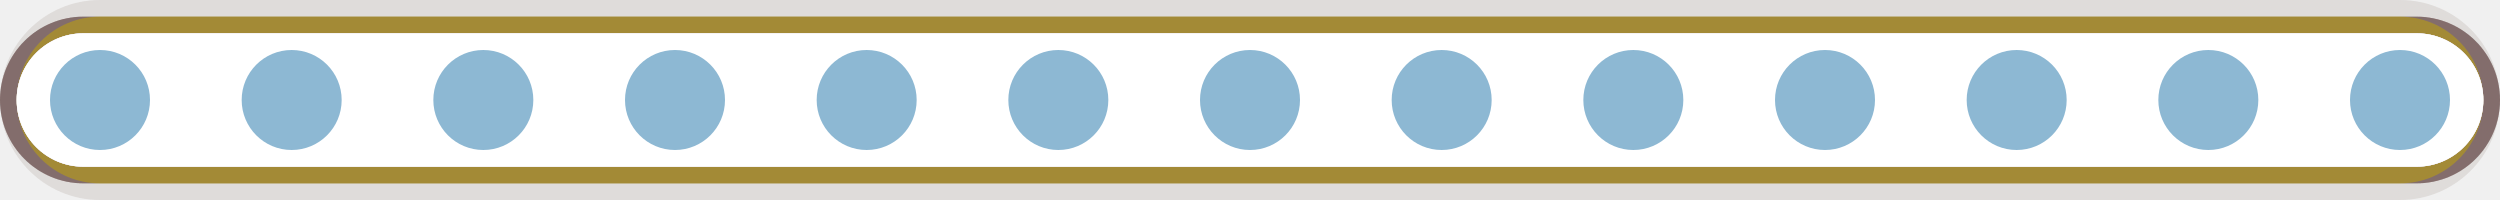
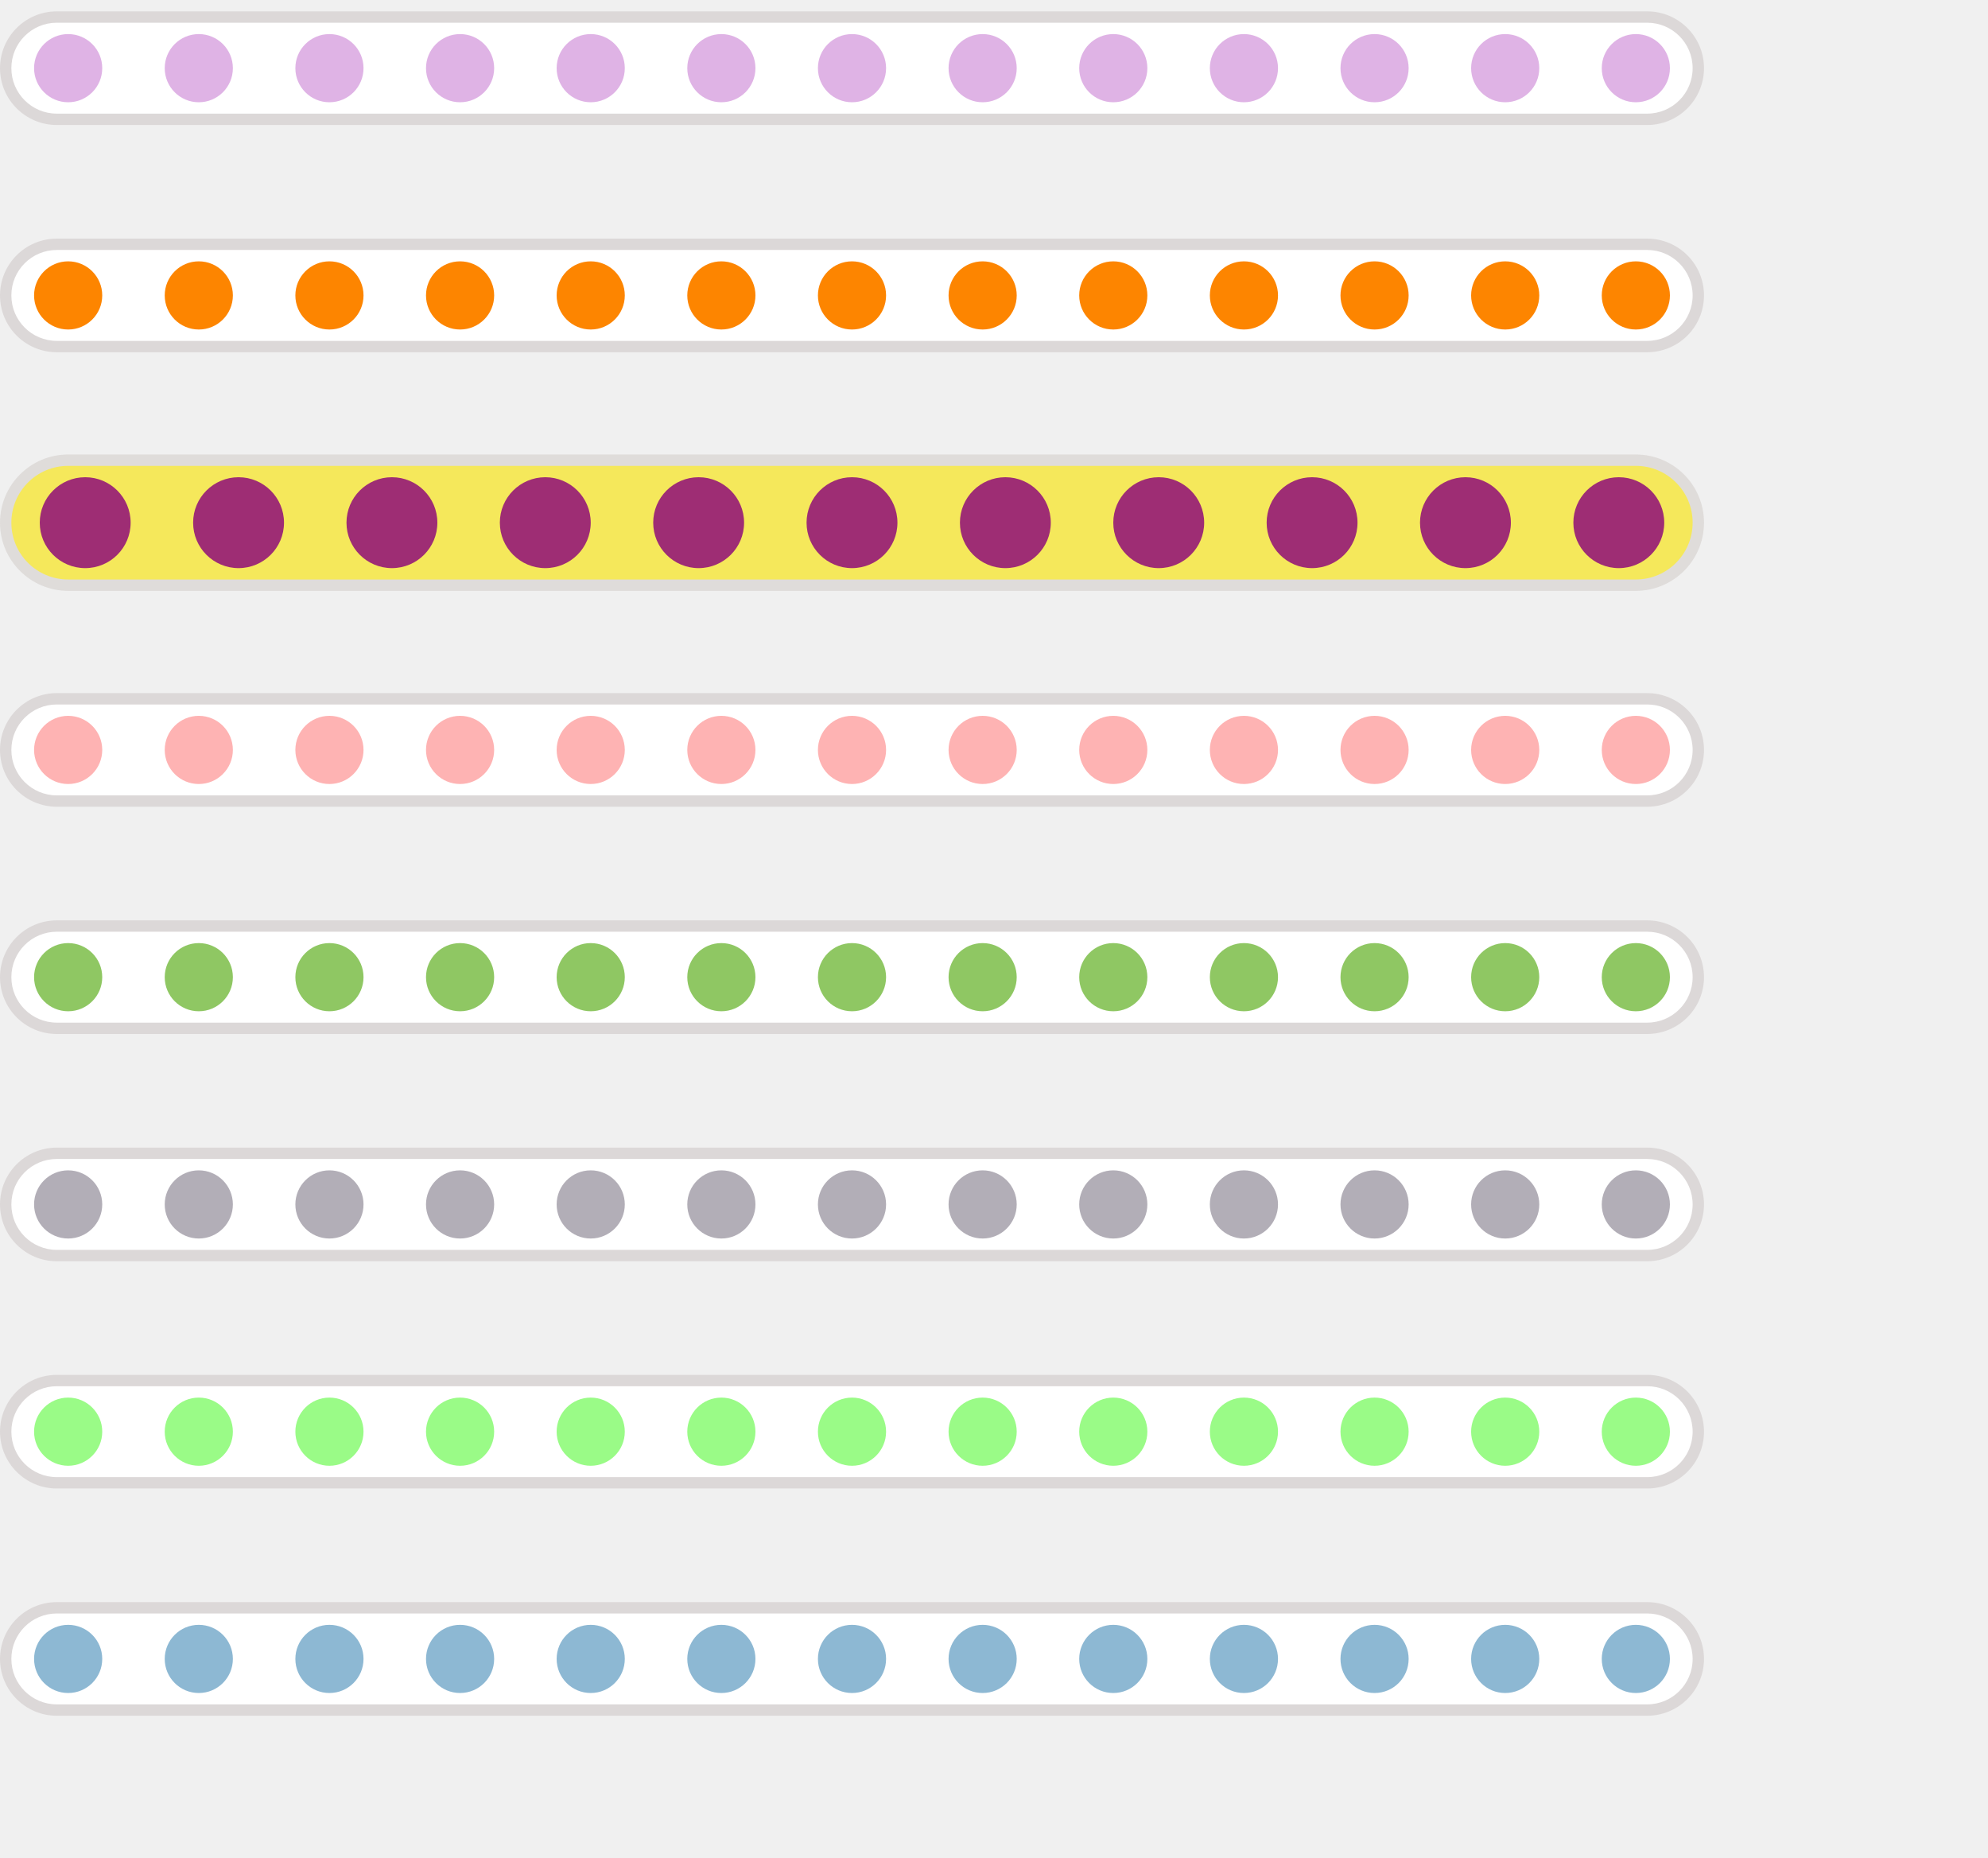
- <svg xmlns="http://www.w3.org/2000/svg">
+ <svg xmlns="http://www.w3.org/2000/svg" viewBox="0 0 350 327">
  <g id="access_CustomersColor">
    <path fill-rule="evenodd" clip-rule="evenodd" d="M0 12C0 17.523 4.477 22 10 22H290C295.523 22 300 17.523 300 12C300 6.477 295.523 2 290 2H10C4.477 2 0 6.477 0 12Z" fill="#300000" fill-opacity="0.1" />
    <path fill-rule="evenodd" clip-rule="evenodd" d="M2 12C2 16.418 5.582 20 10 20H290C294.418 20 298 16.418 298 12C298 7.582 294.418 4 290 4H10C5.582 4 2 7.582 2 12Z" fill="white" />
    <circle cx="12" cy="12" r="6" fill="#DFB3E5" />
    <circle cx="35" cy="12" r="6" fill="#DFB3E5" />
    <circle cx="58" cy="12" r="6" fill="#DFB3E5" />
    <circle cx="81" cy="12" r="6" fill="#DFB3E5" />
    <circle cx="104" cy="12" r="6" fill="#DFB3E5" />
    <circle cx="127" cy="12" r="6" fill="#DFB3E5" />
    <circle cx="150" cy="12" r="6" fill="#DFB3E5" />
    <circle cx="173" cy="12" r="6" fill="#DFB3E5" />
    <circle cx="196" cy="12" r="6" fill="#DFB3E5" />
    <circle cx="219" cy="12" r="6" fill="#DFB3E5" />
    <circle cx="242" cy="12" r="6" fill="#DFB3E5" />
    <circle cx="265" cy="12" r="6" fill="#DFB3E5" />
    <circle cx="288" cy="12" r="6" fill="#DFB3E5" />
  </g>
-   <g id="access_EmergencyColor">
+   <g id="access_EmergencyColor" transform="translate(0 40)">
    <path fill-rule="evenodd" clip-rule="evenodd" d="M0 12C0 17.523 4.477 22 10 22H290C295.523 22 300 17.523 300 12C300 6.477 295.523 2 290 2H10C4.477 2 0 6.477 0 12Z" fill="#300000" fill-opacity="0.1" />
    <path fill-rule="evenodd" clip-rule="evenodd" d="M2 12C2 16.418 5.582 20 10 20H290C294.418 20 298 16.418 298 12C298 7.582 294.418 4 290 4H10C5.582 4 2 7.582 2 12Z" fill="white" />
    <circle cx="12" cy="12" r="6" fill="#FD8500" />
    <circle cx="35" cy="12" r="6" fill="#FD8500" />
    <circle cx="58" cy="12" r="6" fill="#FD8500" />
    <circle cx="81" cy="12" r="6" fill="#FD8500" />
    <circle cx="104" cy="12" r="6" fill="#FD8500" />
    <circle cx="127" cy="12" r="6" fill="#FD8500" />
    <circle cx="150" cy="12" r="6" fill="#FD8500" />
    <circle cx="173" cy="12" r="6" fill="#FD8500" />
    <circle cx="196" cy="12" r="6" fill="#FD8500" />
    <circle cx="219" cy="12" r="6" fill="#FD8500" />
    <circle cx="242" cy="12" r="6" fill="#FD8500" />
    <circle cx="265" cy="12" r="6" fill="#FD8500" />
    <circle cx="288" cy="12" r="6" fill="#FD8500" />
  </g>
-   <g id="access_tollColor">
+   <g id="access_tollColor" transform="translate(0 80)">
    <path fill-rule="evenodd" clip-rule="evenodd" d="M0 12C0 18.627 5.373 24 12 24H288C294.627 24 300 18.627 300 12C300 5.373 294.627 0 288 0H12C5.373 0 0 5.373 0 12Z" fill="#908079" fill-opacity="0.18" />
    <path fill-rule="evenodd" clip-rule="evenodd" d="M2 12C2 17.523 6.477 22 12 22H288C293.523 22 298 17.523 298 12C298 6.477 293.523 2 288 2H12C6.477 2 2 6.477 2 12Z" fill="#F5E85B" />
    <circle cx="15" cy="12" r="8" fill="#9E2D74" />
    <circle cx="42" cy="12" r="8" fill="#9E2D74" />
    <circle cx="69" cy="12" r="8" fill="#9E2D74" />
    <circle cx="96" cy="12" r="8" fill="#9E2D74" />
    <circle cx="123" cy="12" r="8" fill="#9E2D74" />
    <circle cx="150" cy="12" r="8" fill="#9E2D74" />
    <circle cx="177" cy="12" r="8" fill="#9E2D74" />
    <circle cx="204" cy="12" r="8" fill="#9E2D74" />
    <circle cx="231" cy="12" r="8" fill="#9E2D74" />
    <circle cx="258" cy="12" r="8" fill="#9E2D74" />
    <circle cx="285" cy="12" r="8" fill="#9E2D74" />
  </g>
-   <g id="access_PrivateColor">
+   <g id="access_PrivateColor" transform="translate(0 120)">
    <path fill-rule="evenodd" clip-rule="evenodd" d="M0 12C0 17.523 4.477 22 10 22H290C295.523 22 300 17.523 300 12C300 6.477 295.523 2 290 2H10C4.477 2 0 6.477 0 12Z" fill="#300000" fill-opacity="0.1" />
    <path fill-rule="evenodd" clip-rule="evenodd" d="M2 12C2 16.418 5.582 20 10 20H290C294.418 20 298 16.418 298 12C298 7.582 294.418 4 290 4H10C5.582 4 2 7.582 2 12Z" fill="white" />
    <circle cx="12" cy="12" r="6" fill="#FEB3B3" />
    <circle cx="35" cy="12" r="6" fill="#FEB3B3" />
    <circle cx="58" cy="12" r="6" fill="#FEB3B3" />
    <circle cx="81" cy="12" r="6" fill="#FEB3B3" />
    <circle cx="104" cy="12" r="6" fill="#FEB3B3" />
    <circle cx="127" cy="12" r="6" fill="#FEB3B3" />
    <circle cx="150" cy="12" r="6" fill="#FEB3B3" />
    <circle cx="173" cy="12" r="6" fill="#FEB3B3" />
    <circle cx="196" cy="12" r="6" fill="#FEB3B3" />
    <circle cx="219" cy="12" r="6" fill="#FEB3B3" />
    <circle cx="242" cy="12" r="6" fill="#FEB3B3" />
    <circle cx="265" cy="12" r="6" fill="#FEB3B3" />
    <circle cx="288" cy="12" r="6" fill="#FEB3B3" />
  </g>
-   <g id="access_AgriculturalColor">
+   <g id="access_AgriculturalColor" transform="translate(0 160)">
    <path fill-rule="evenodd" clip-rule="evenodd" d="M0 12C0 17.523 4.477 22 10 22H290C295.523 22 300 17.523 300 12C300 6.477 295.523 2 290 2H10C4.477 2 0 6.477 0 12Z" fill="#300000" fill-opacity="0.1" />
    <path fill-rule="evenodd" clip-rule="evenodd" d="M2 12C2 16.418 5.582 20 10 20H290C294.418 20 298 16.418 298 12C298 7.582 294.418 4 290 4H10C5.582 4 2 7.582 2 12Z" fill="white" />
    <circle cx="12" cy="12" r="6" fill="#8FC763" />
    <circle cx="35" cy="12" r="6" fill="#8FC763" />
    <circle cx="58" cy="12" r="6" fill="#8FC763" />
    <circle cx="81" cy="12" r="6" fill="#8FC763" />
    <circle cx="104" cy="12" r="6" fill="#8FC763" />
    <circle cx="127" cy="12" r="6" fill="#8FC763" />
    <circle cx="150" cy="12" r="6" fill="#8FC763" />
    <circle cx="173" cy="12" r="6" fill="#8FC763" />
    <circle cx="196" cy="12" r="6" fill="#8FC763" />
    <circle cx="219" cy="12" r="6" fill="#8FC763" />
    <circle cx="242" cy="12" r="6" fill="#8FC763" />
    <circle cx="265" cy="12" r="6" fill="#8FC763" />
    <circle cx="288" cy="12" r="6" fill="#8FC763" />
  </g>
-   <g id="access_DeliveryColor">
+   <g id="access_DeliveryColor" transform="translate(0 200)">
    <path fill-rule="evenodd" clip-rule="evenodd" d="M0 12C0 17.523 4.477 22 10 22H290C295.523 22 300 17.523 300 12C300 6.477 295.523 2 290 2H10C4.477 2 0 6.477 0 12Z" fill="#300000" fill-opacity="0.1" />
    <path fill-rule="evenodd" clip-rule="evenodd" d="M2 12C2 16.418 5.582 20 10 20H290C294.418 20 298 16.418 298 12C298 7.582 294.418 4 290 4H10C5.582 4 2 7.582 2 12Z" fill="white" />
    <circle cx="12" cy="12" r="6" fill="#B2AEB7" />
    <circle cx="35" cy="12" r="6" fill="#B2AEB7" />
    <circle cx="58" cy="12" r="6" fill="#B2AEB7" />
    <circle cx="81" cy="12" r="6" fill="#B2AEB7" />
    <circle cx="104" cy="12" r="6" fill="#B2AEB7" />
    <circle cx="127" cy="12" r="6" fill="#B2AEB7" />
    <circle cx="150" cy="12" r="6" fill="#B2AEB7" />
    <circle cx="173" cy="12" r="6" fill="#B2AEB7" />
    <circle cx="196" cy="12" r="6" fill="#B2AEB7" />
    <circle cx="219" cy="12" r="6" fill="#B2AEB7" />
    <circle cx="242" cy="12" r="6" fill="#B2AEB7" />
    <circle cx="265" cy="12" r="6" fill="#B2AEB7" />
    <circle cx="288" cy="12" r="6" fill="#B2AEB7" />
  </g>
-   <g id="access_PermissiveColor">
+   <g id="access_PermissiveColor" transform="translate(0 240)">
    <path fill-rule="evenodd" clip-rule="evenodd" d="M0 12C0 17.523 4.477 22 10 22H290C295.523 22 300 17.523 300 12C300 6.477 295.523 2 290 2H10C4.477 2 0 6.477 0 12Z" fill="#300000" fill-opacity="0.1" />
    <path fill-rule="evenodd" clip-rule="evenodd" d="M2 12C2 16.418 5.582 20 10 20H290C294.418 20 298 16.418 298 12C298 7.582 294.418 4 290 4H10C5.582 4 2 7.582 2 12Z" fill="white" />
    <circle cx="12" cy="12" r="6" fill="#9AFB87" />
    <circle cx="35" cy="12" r="6" fill="#9AFB87" />
    <circle cx="58" cy="12" r="6" fill="#9AFB87" />
    <circle cx="81" cy="12" r="6" fill="#9AFB87" />
    <circle cx="104" cy="12" r="6" fill="#9AFB87" />
    <circle cx="127" cy="12" r="6" fill="#9AFB87" />
    <circle cx="150" cy="12" r="6" fill="#9AFB87" />
    <circle cx="173" cy="12" r="6" fill="#9AFB87" />
    <circle cx="196" cy="12" r="6" fill="#9AFB87" />
    <circle cx="219" cy="12" r="6" fill="#9AFB87" />
    <circle cx="242" cy="12" r="6" fill="#9AFB87" />
    <circle cx="265" cy="12" r="6" fill="#9AFB87" />
    <circle cx="288" cy="12" r="6" fill="#9AFB87" />
  </g>
-   <g id="access_DestinationColor">
+   <g id="access_DestinationColor" transform="translate(0 280)">
    <path fill-rule="evenodd" clip-rule="evenodd" d="M0 12C0 17.523 4.477 22 10 22H290C295.523 22 300 17.523 300 12C300 6.477 295.523 2 290 2H10C4.477 2 0 6.477 0 12Z" fill="#300000" fill-opacity="0.1" />
    <path fill-rule="evenodd" clip-rule="evenodd" d="M2 12C2 16.418 5.582 20 10 20H290C294.418 20 298 16.418 298 12C298 7.582 294.418 4 290 4H10C5.582 4 2 7.582 2 12Z" fill="white" />
    <circle cx="12" cy="12" r="6" fill="#8DB8D3" />
    <circle cx="35" cy="12" r="6" fill="#8DB8D3" />
    <circle cx="58" cy="12" r="6" fill="#8DB8D3" />
    <circle cx="81" cy="12" r="6" fill="#8DB8D3" />
    <circle cx="104" cy="12" r="6" fill="#8DB8D3" />
    <circle cx="127" cy="12" r="6" fill="#8DB8D3" />
    <circle cx="150" cy="12" r="6" fill="#8DB8D3" />
    <circle cx="173" cy="12" r="6" fill="#8DB8D3" />
    <circle cx="196" cy="12" r="6" fill="#8DB8D3" />
    <circle cx="219" cy="12" r="6" fill="#8DB8D3" />
    <circle cx="242" cy="12" r="6" fill="#8DB8D3" />
    <circle cx="265" cy="12" r="6" fill="#8DB8D3" />
    <circle cx="288" cy="12" r="6" fill="#8DB8D3" />
  </g>
</svg>
